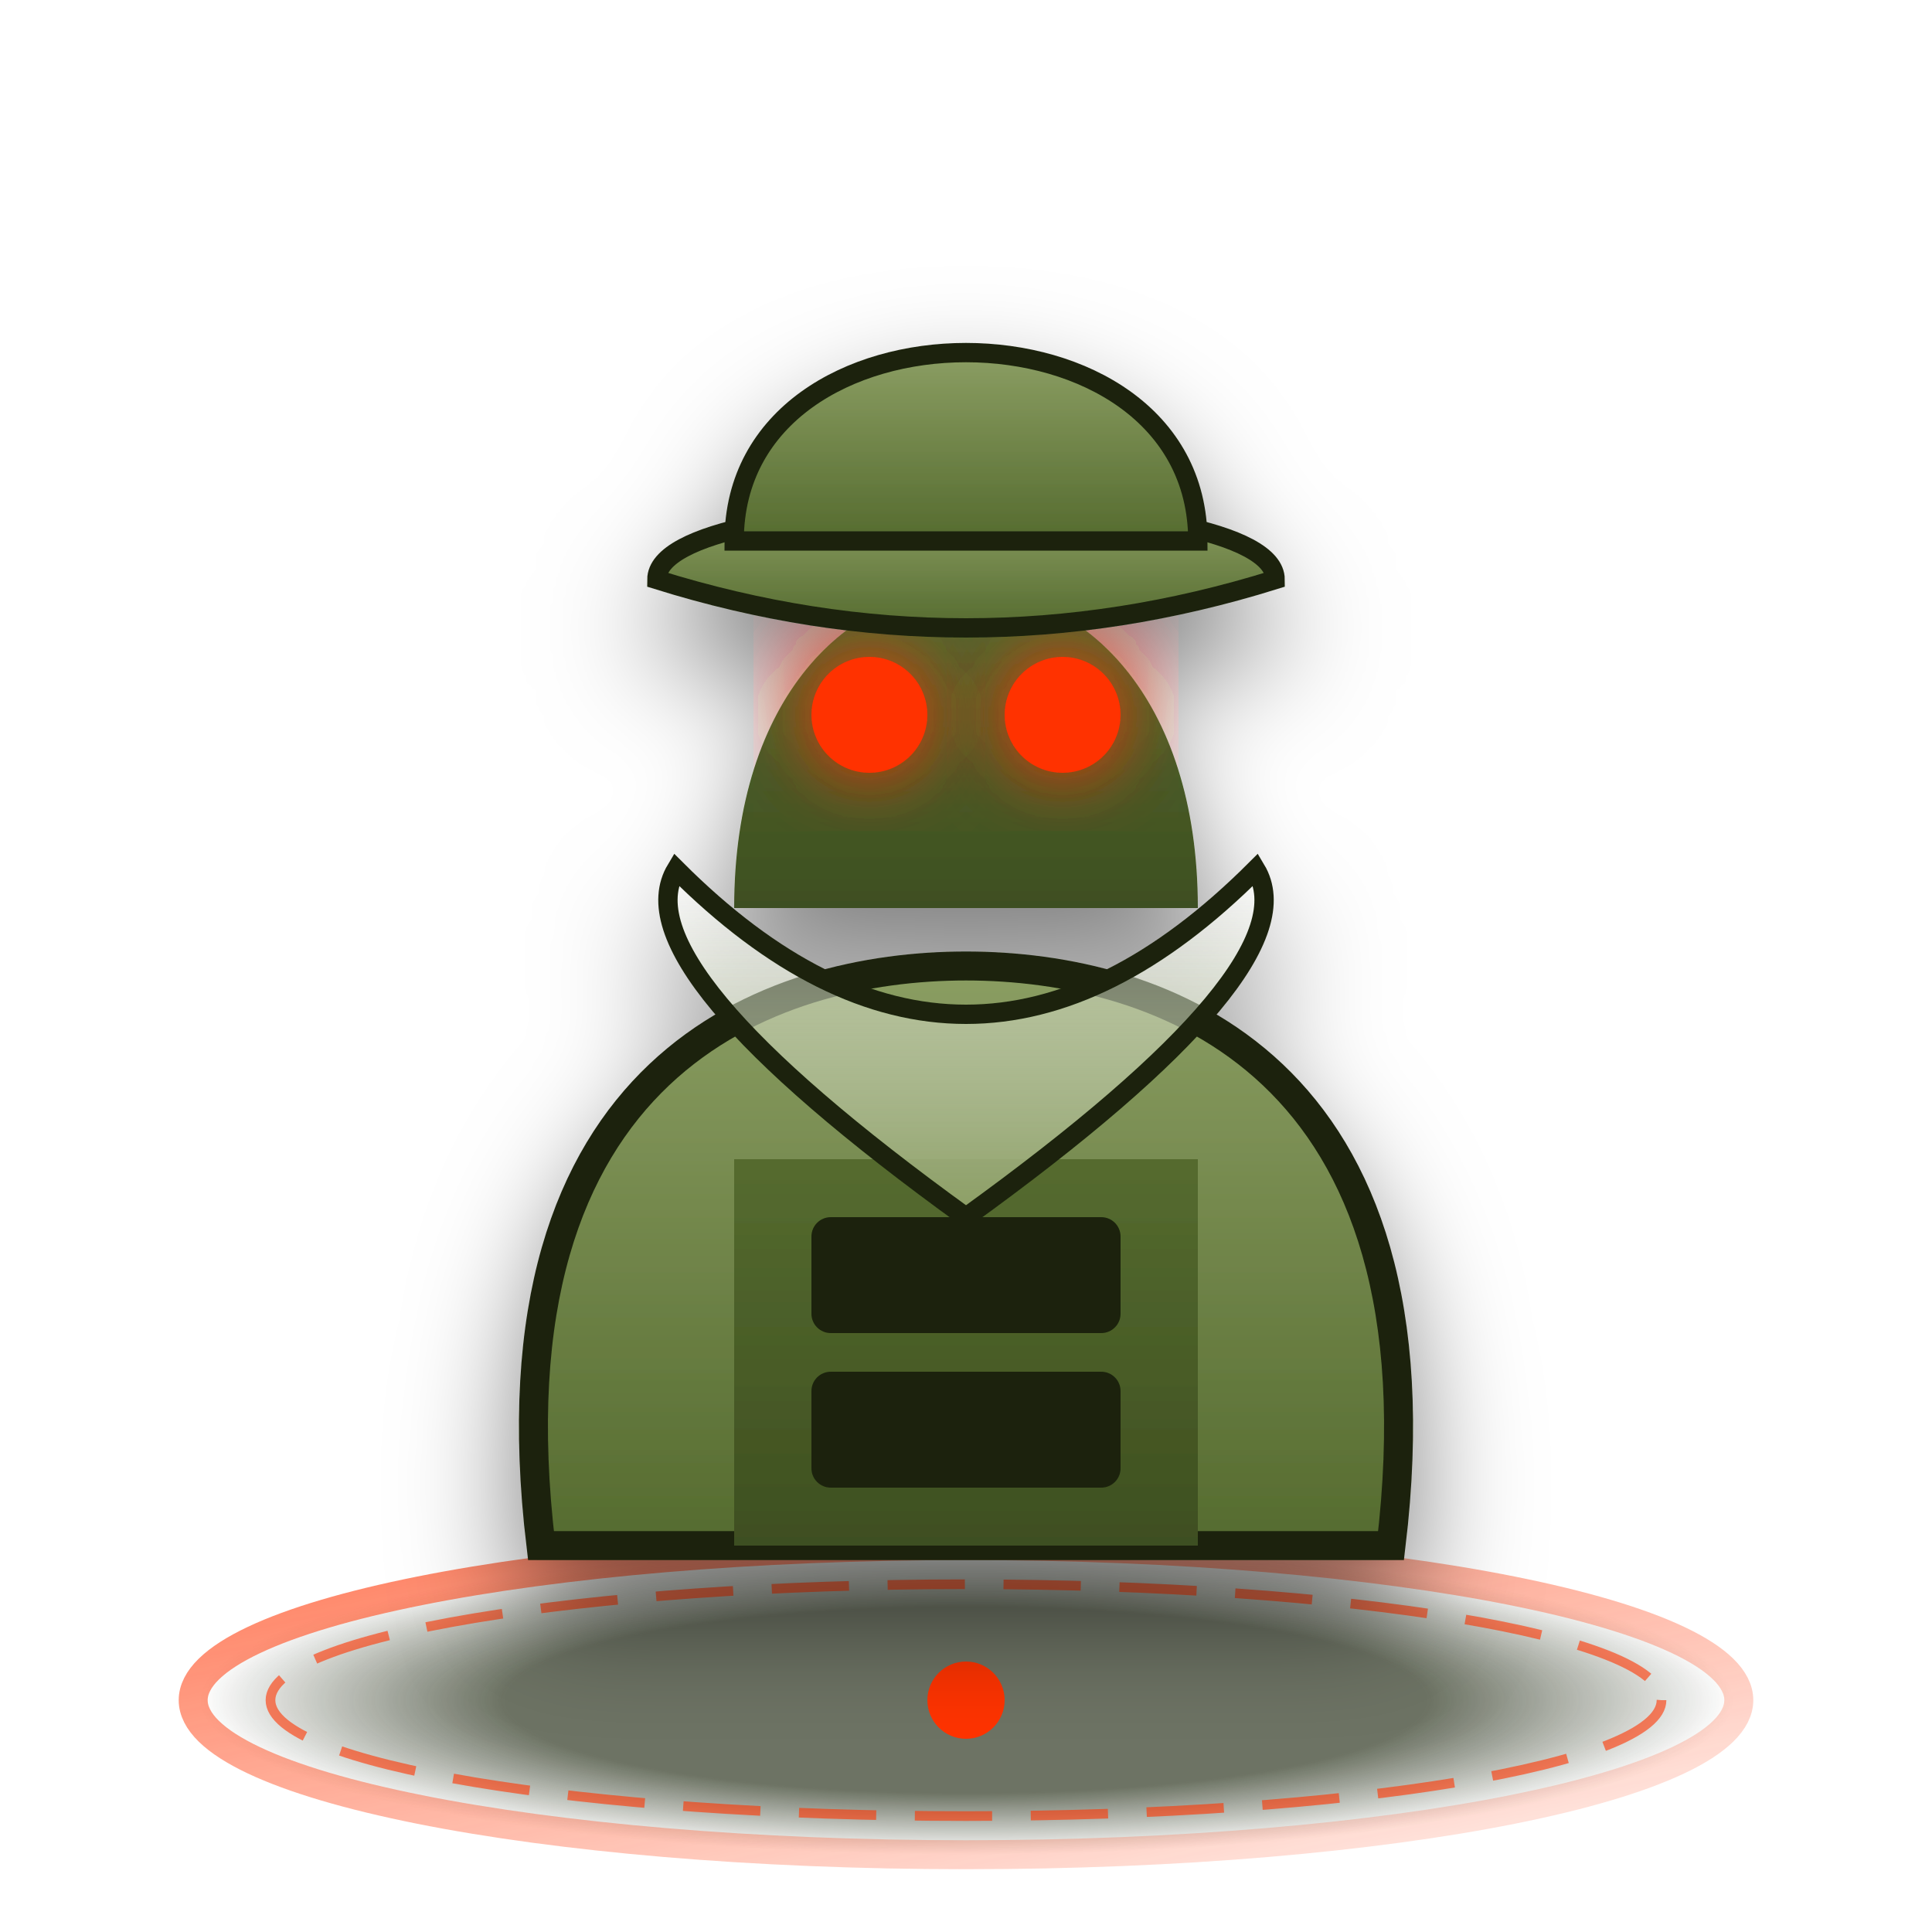
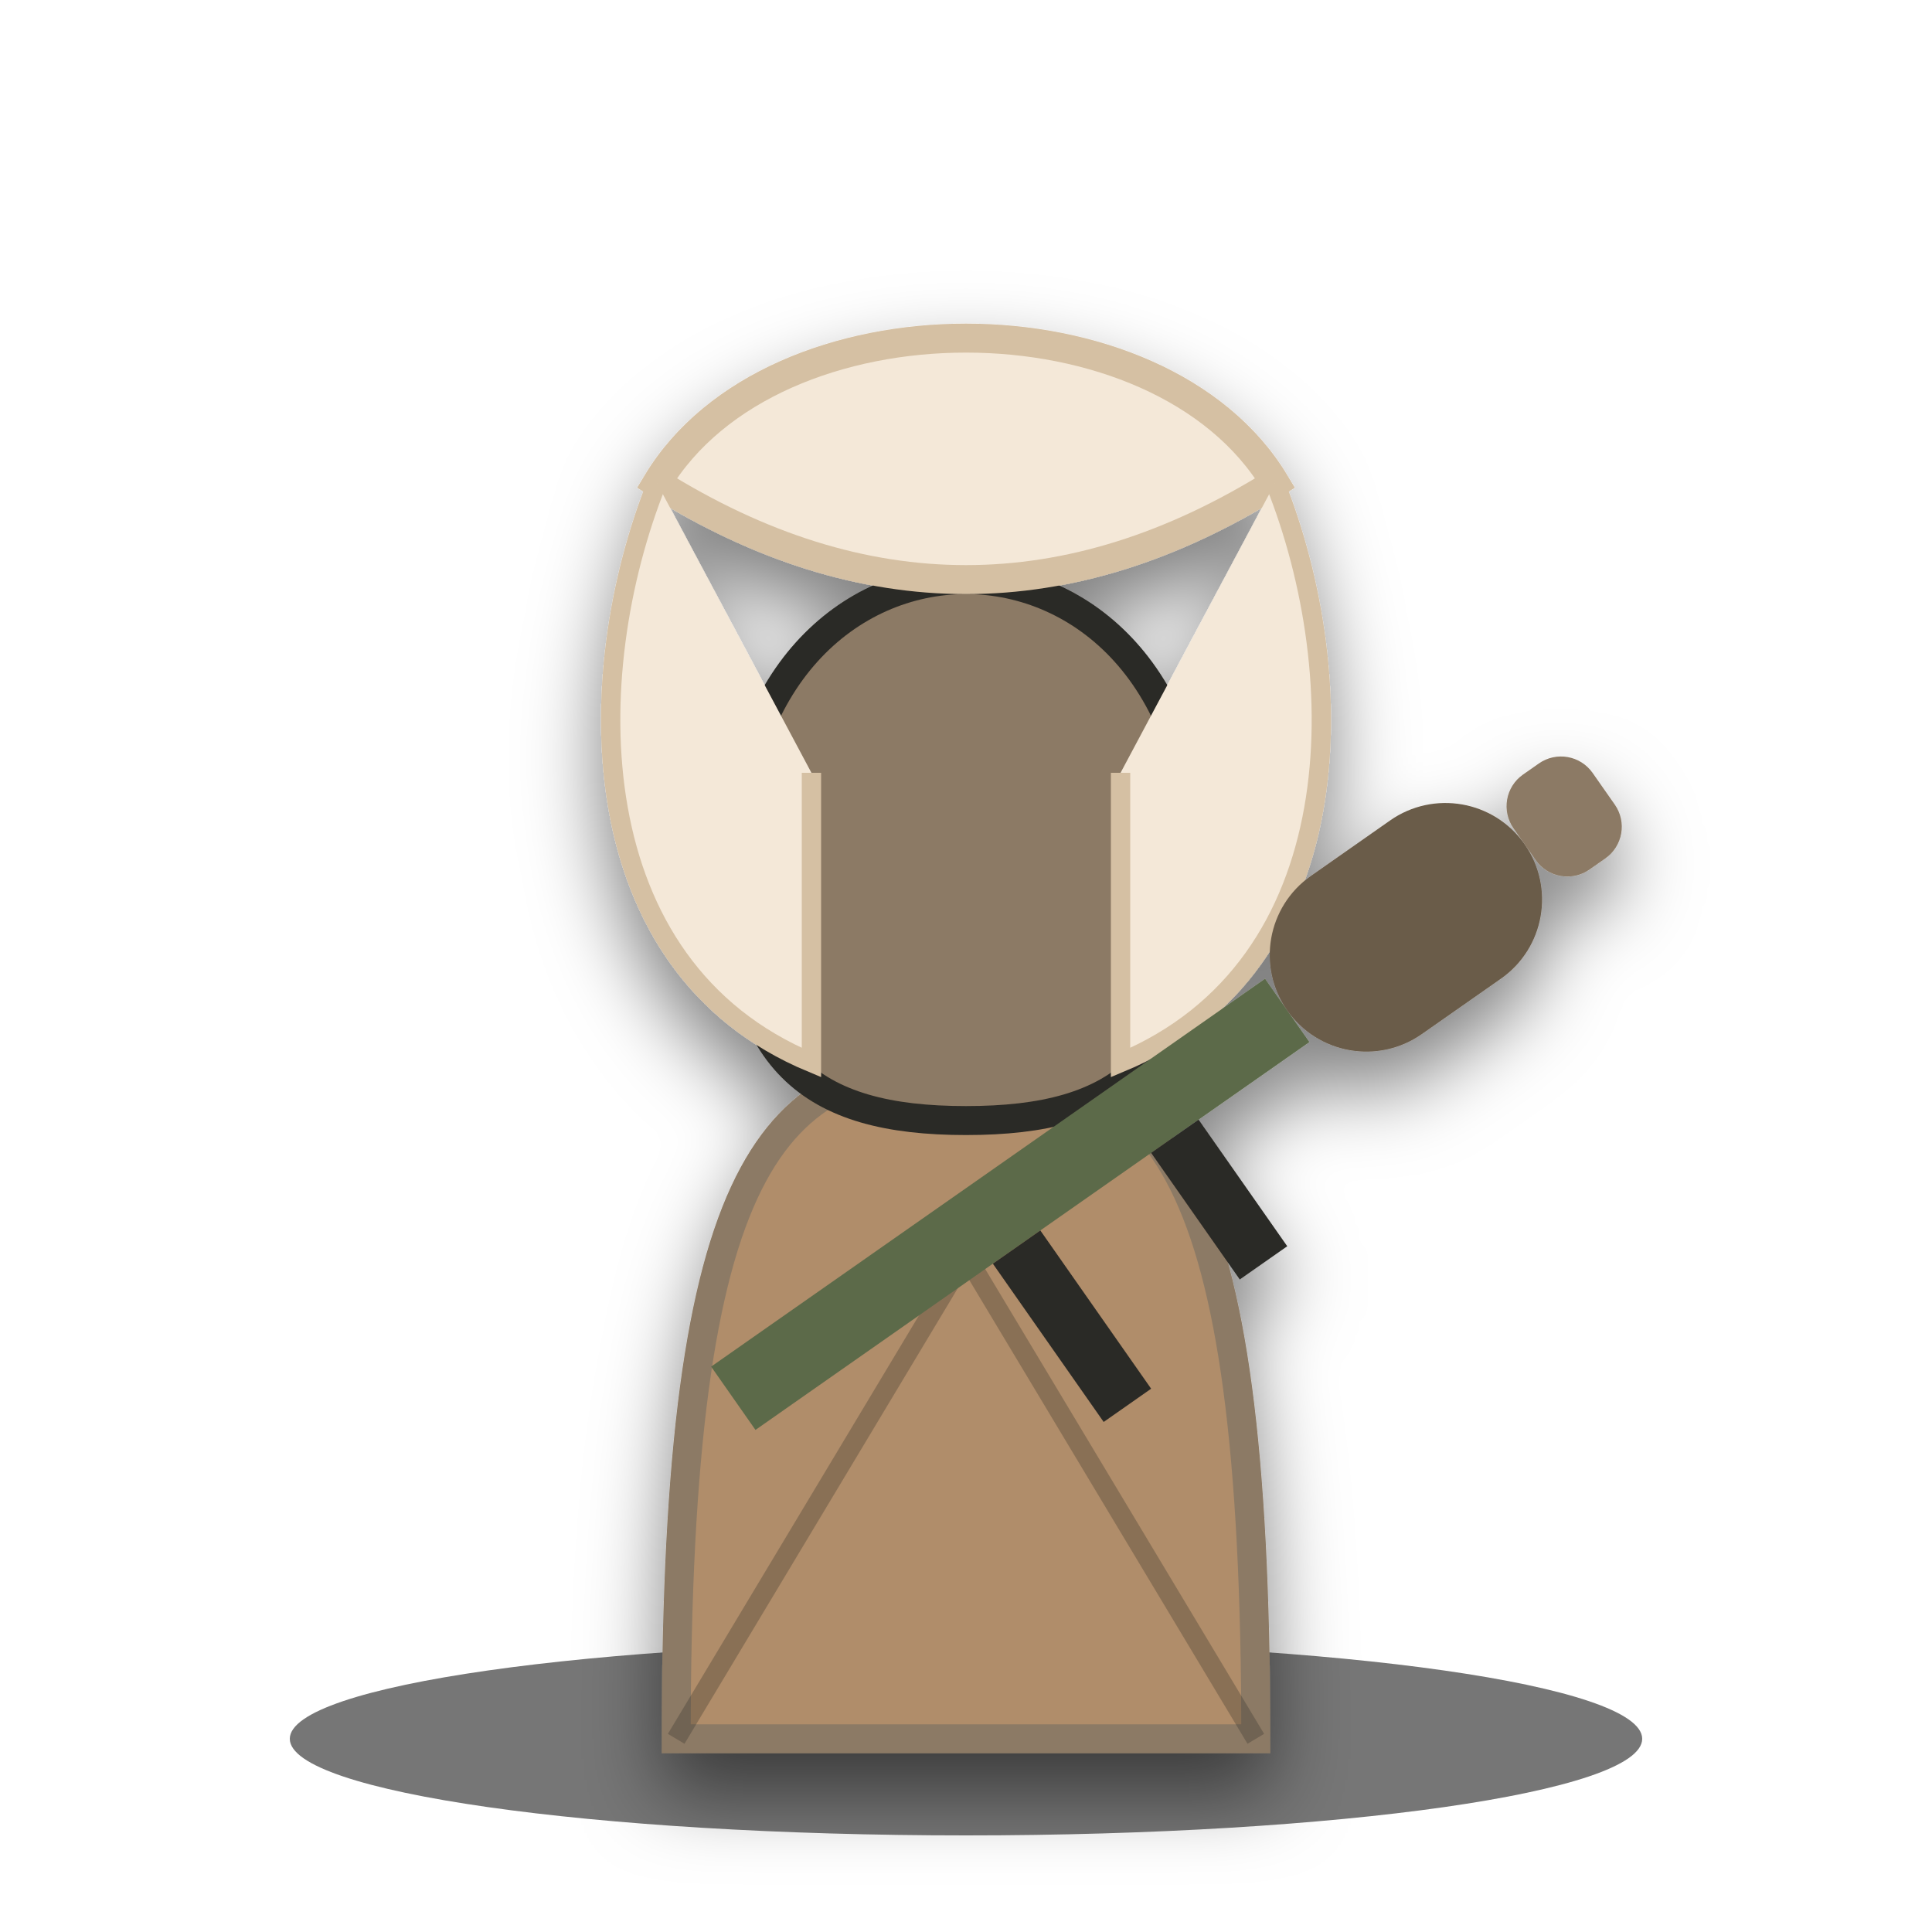
<svg xmlns="http://www.w3.org/2000/svg" viewBox="0 0 100 100">
  <defs>
-     <filter id="drop-shadow" x="-20%" y="-20%" width="140%" height="140%">
-       <feDropShadow dx="0" dy="3" stdDeviation="3" flood-color="rgba(0,0,0,0.5)" />
+     <filter id="shadow" x="-20%" y="-20%" width="140%" height="140%">
+       <feDropShadow dx="0" dy="2" stdDeviation="2" flood-color="rgba(0,0,0,0.5)" />
    </filter>
-     <filter id="glow" x="-50%" y="-50%" width="200%" height="200%">
-       <feGaussianBlur stdDeviation="2" result="blur" />
-       <feMerge>
-         <feMergeNode in="blur" />
-         <feMergeNode in="SourceGraphic" />
-       </feMerge>
-     </filter>
-     <linearGradient id="mainGrad" x1="0%" y1="0%" x2="0%" y2="100%">
-       <stop offset="0%" stop-color="#8b9e63" />
-       <stop offset="100%" stop-color="#556b2f" />
-     </linearGradient>
-     <linearGradient id="lightGrad" x1="0%" y1="0%" x2="0%" y2="100%">
-       <stop offset="0%" stop-color="#ffffff" stop-opacity="0.3" />
-       <stop offset="100%" stop-color="#8b9e63" />
-     </linearGradient>
-     <linearGradient id="darkGrad" x1="0%" y1="0%" x2="0%" y2="100%">
-       <stop offset="0%" stop-color="#556b2f" />
-       <stop offset="100%" stop-color="#3e4f20" />
-     </linearGradient>
-     <linearGradient id="accentGrad" x1="0%" y1="0%" x2="100%" y2="100%">
-       <stop offset="0%" stop-color="#ff3300" stop-opacity="0.8" />
-       <stop offset="100%" stop-color="#ff3300" stop-opacity="0.1" />
-     </linearGradient>
-     <radialGradient id="baseGrad" cx="50%" cy="50%" r="50%">
-       <stop offset="60%" stop-color="#1a240c" stop-opacity="0.8" />
-       <stop offset="100%" stop-color="#1a240c" stop-opacity="0" />
-     </radialGradient>
  </defs>
-   <ellipse cx="50" cy="88" rx="40" ry="8" fill="url(#baseGrad)" stroke="url(#accentGrad)" stroke-width="1.5" opacity="0.8" />
-   <ellipse cx="50" cy="88" rx="36" ry="6" fill="none" stroke="#ff3300" stroke-width="0.5" opacity="0.6" stroke-dasharray="4 2" />
-   <circle cx="50" cy="88" r="2" fill="#ff3300" />
-   <g filter="url(#drop-shadow)">
-     <g transform="translate(0, -5)">
-       <path d="M 28 85 C 25 60, 40 55, 50 55 C 60 55, 75 60, 72 85 Z" fill="url(#mainGrad)" stroke="#1a240c" stroke-width="1.5" />
-       <path d="M 38 85 L 38 65 L 62 65 L 62 85 Z" fill="url(#darkGrad)" />
-       <rect x="42" y="68" width="16" height="6" fill="#1a240c" rx="1" />
-       <rect x="42" y="76" width="16" height="6" fill="#1a240c" rx="1" />
-       <path d="M 35 50 Q 50 65 65 50 Q 68 55 50 68 Q 32 55 35 50 Z" fill="url(#lightGrad)" stroke="#1a240c" stroke-width="1" />
-       <path d="M 38 52 C 38 30, 62 30, 62 52 Z" fill="url(#darkGrad)" />
-       <circle cx="45" cy="42" r="3" fill="#ff3300" filter="url(#glow)" />
-       <circle cx="55" cy="42" r="3" fill="#ff3300" filter="url(#glow)" />
-       <path d="M 34 35 Q 50 40 66 35 C 66 30, 34 30, 34 35 Z" fill="url(#mainGrad)" stroke="#1a240c" stroke-width="1" />
-       <path d="M 38 33 C 38 20, 62 20, 62 33 Z" fill="url(#mainGrad)" stroke="#1a240c" stroke-width="1" />
+   <ellipse cx="50" cy="90" rx="35" ry="5" fill="#1a1a1a" opacity="0.6" />
+   <g filter="url(#shadow)">
+     <path d="M 35 90 C 35 60, 40 55, 50 55 C 60 55, 65 60, 65 90 Z" fill="#b08d6a" stroke="#8c7a65" stroke-width="1.5" />
+     <path d="M 35 90 L 50 65 L 65 90" fill="none" stroke="#2c2a26" stroke-width="1" opacity="0.3" />
+     <path d="M 38 45 C 38 25, 62 25, 62 45 C 62 55, 58 58, 50 58 C 42 58, 38 55, 38 45 Z" fill="#8c7a65" stroke="#2c2a26" stroke-width="1.5" />
+     <path d="M 34 25 C 40 15, 60 15, 66 25 Q 50 35 34 25 Z" fill="#f4e8d8" stroke="#d5c0a3" stroke-width="1.5" />
+     <path d="M 34 25 C 30 35, 30 50, 42 55 L 42 40" fill="#f4e8d8" stroke="#d5c0a3" stroke-width="1" />
+     <path d="M 66 25 C 70 35, 70 50, 58 55 L 58 40" fill="#f4e8d8" stroke="#d5c0a3" stroke-width="1" />
+     <g transform="translate(45, 65) rotate(-35)">
+       <rect x="-10" y="0" width="35" height="4" fill="#5c6a4a" />
+       <rect x="25" y="-3" width="15" height="10" fill="#6b5c4a" rx="5" />
+       <rect x="40" y="-1" width="5" height="6" fill="#8c7a65" rx="2" />
+       <rect x="5" y="4" width="3" height="10" fill="#2c2a26" />
+       <rect x="15" y="4" width="3" height="8" fill="#2c2a26" />
    </g>
  </g>
</svg>
